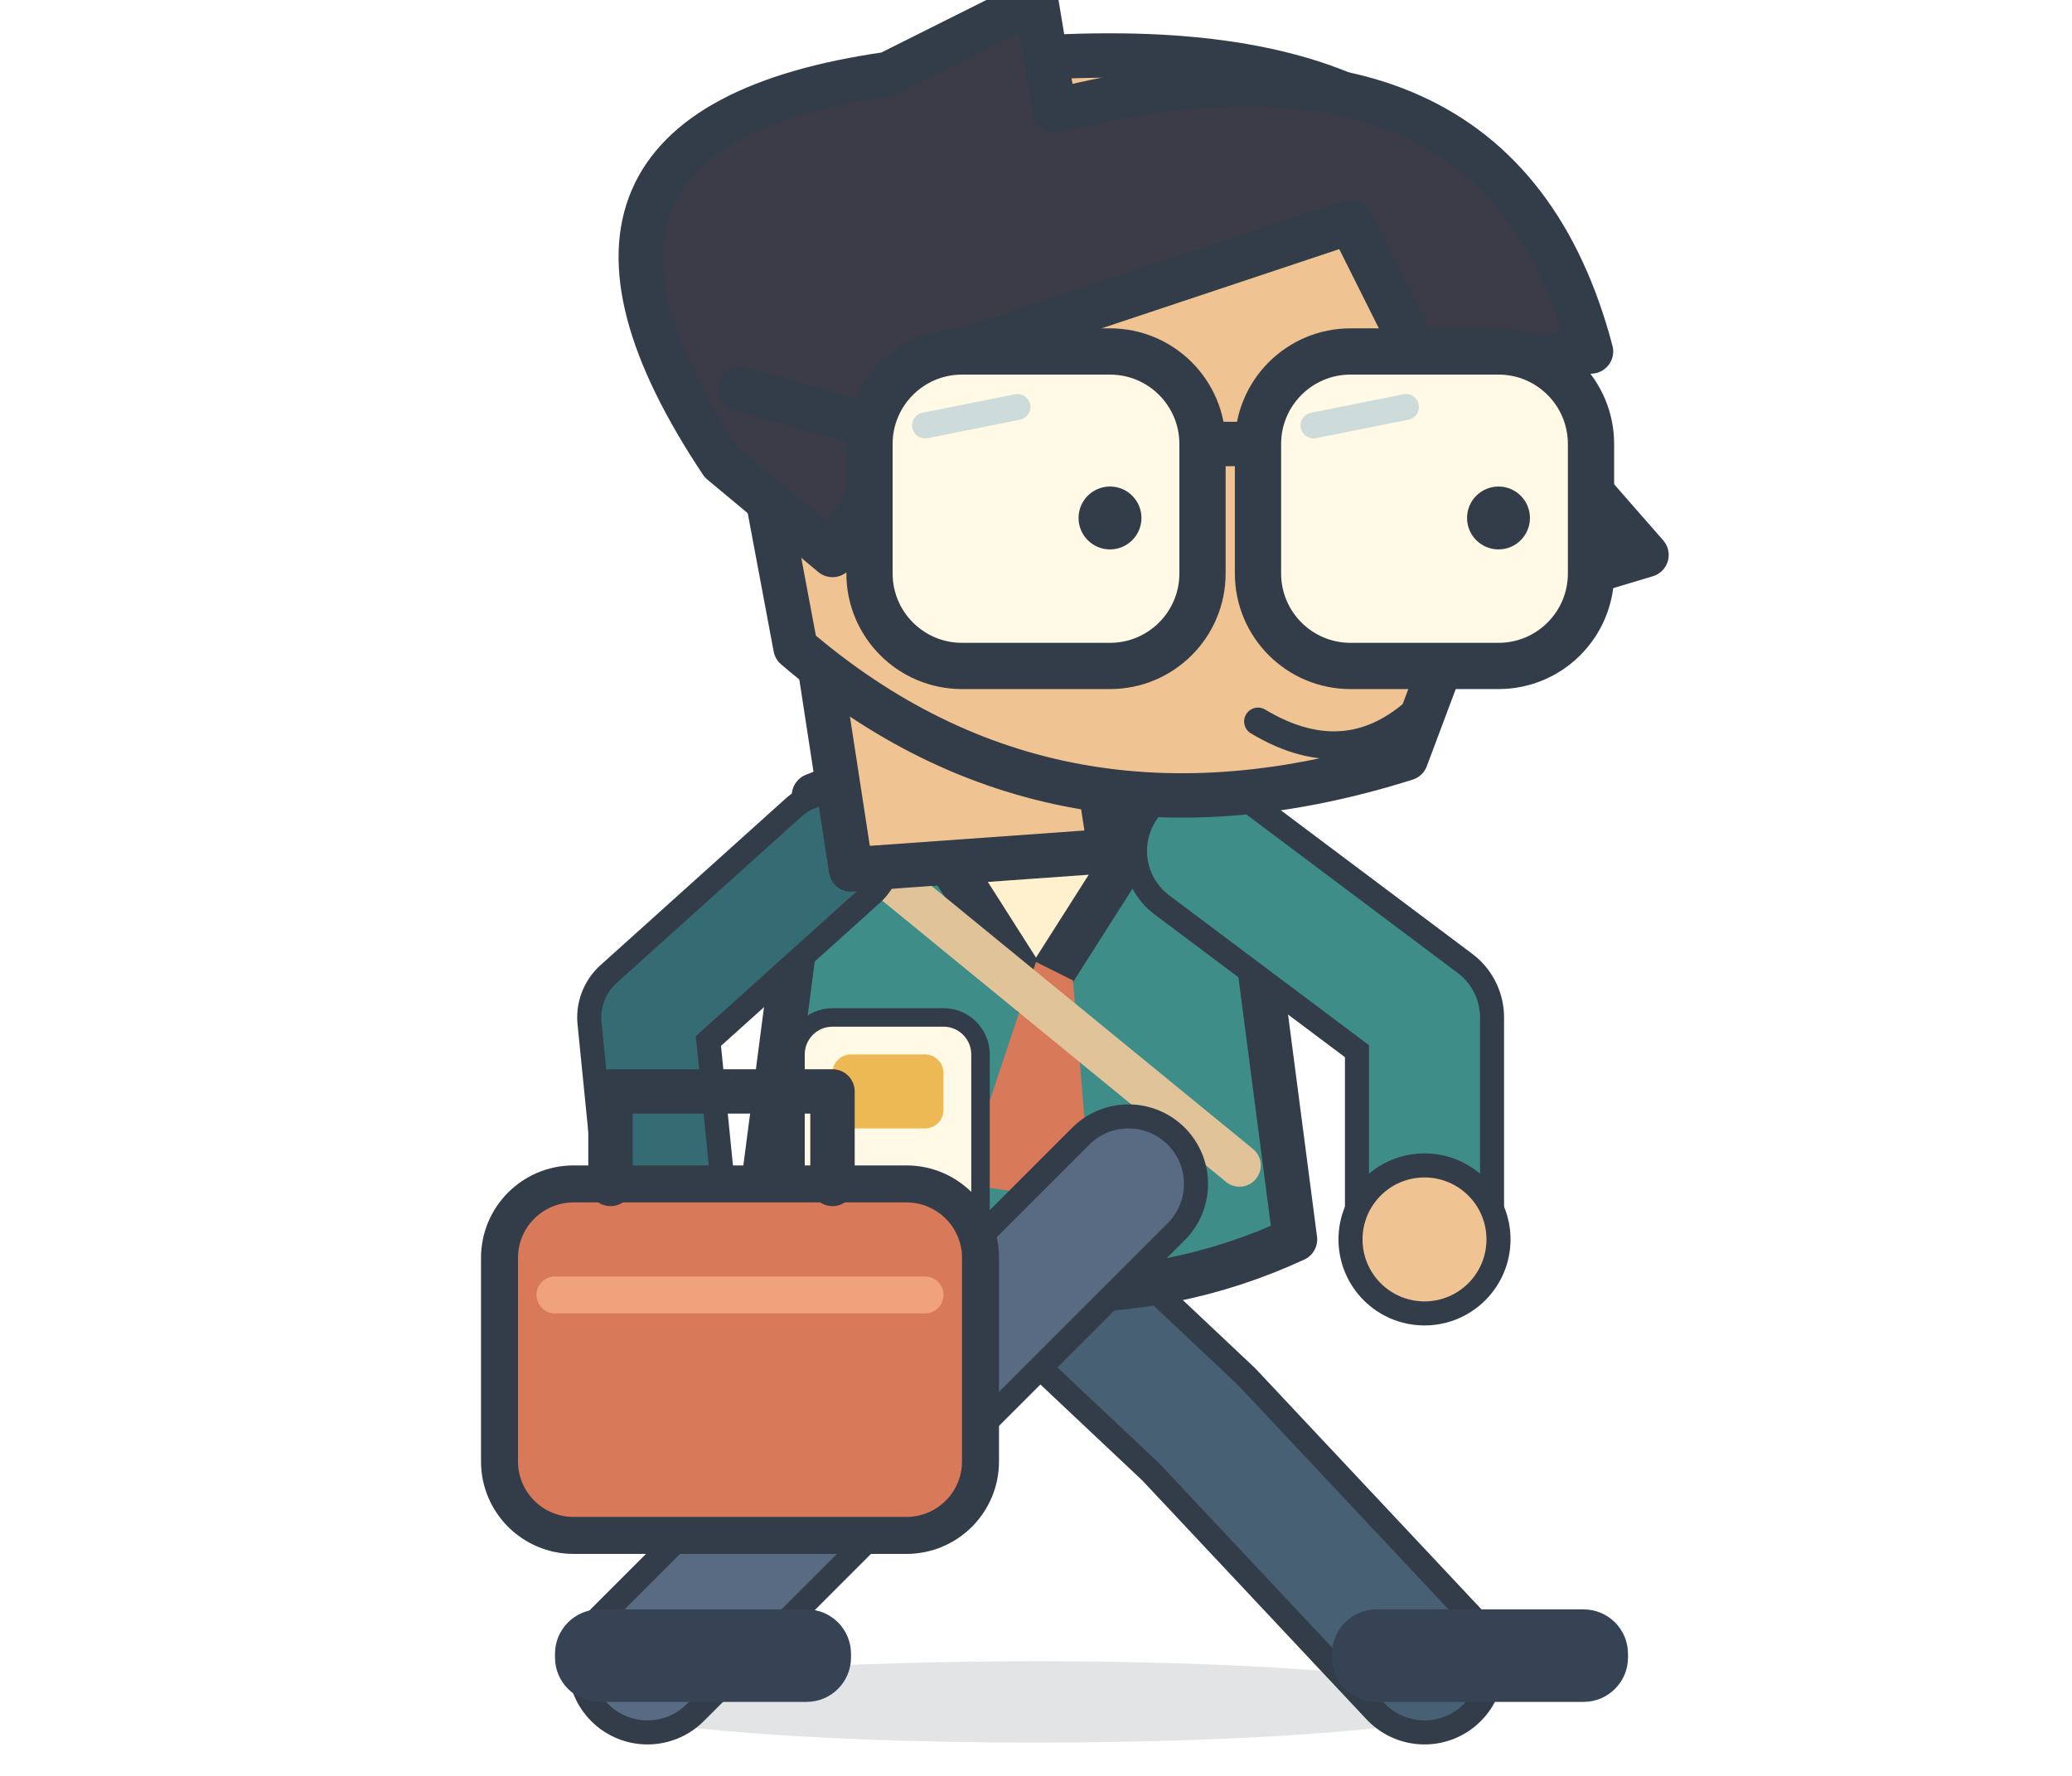
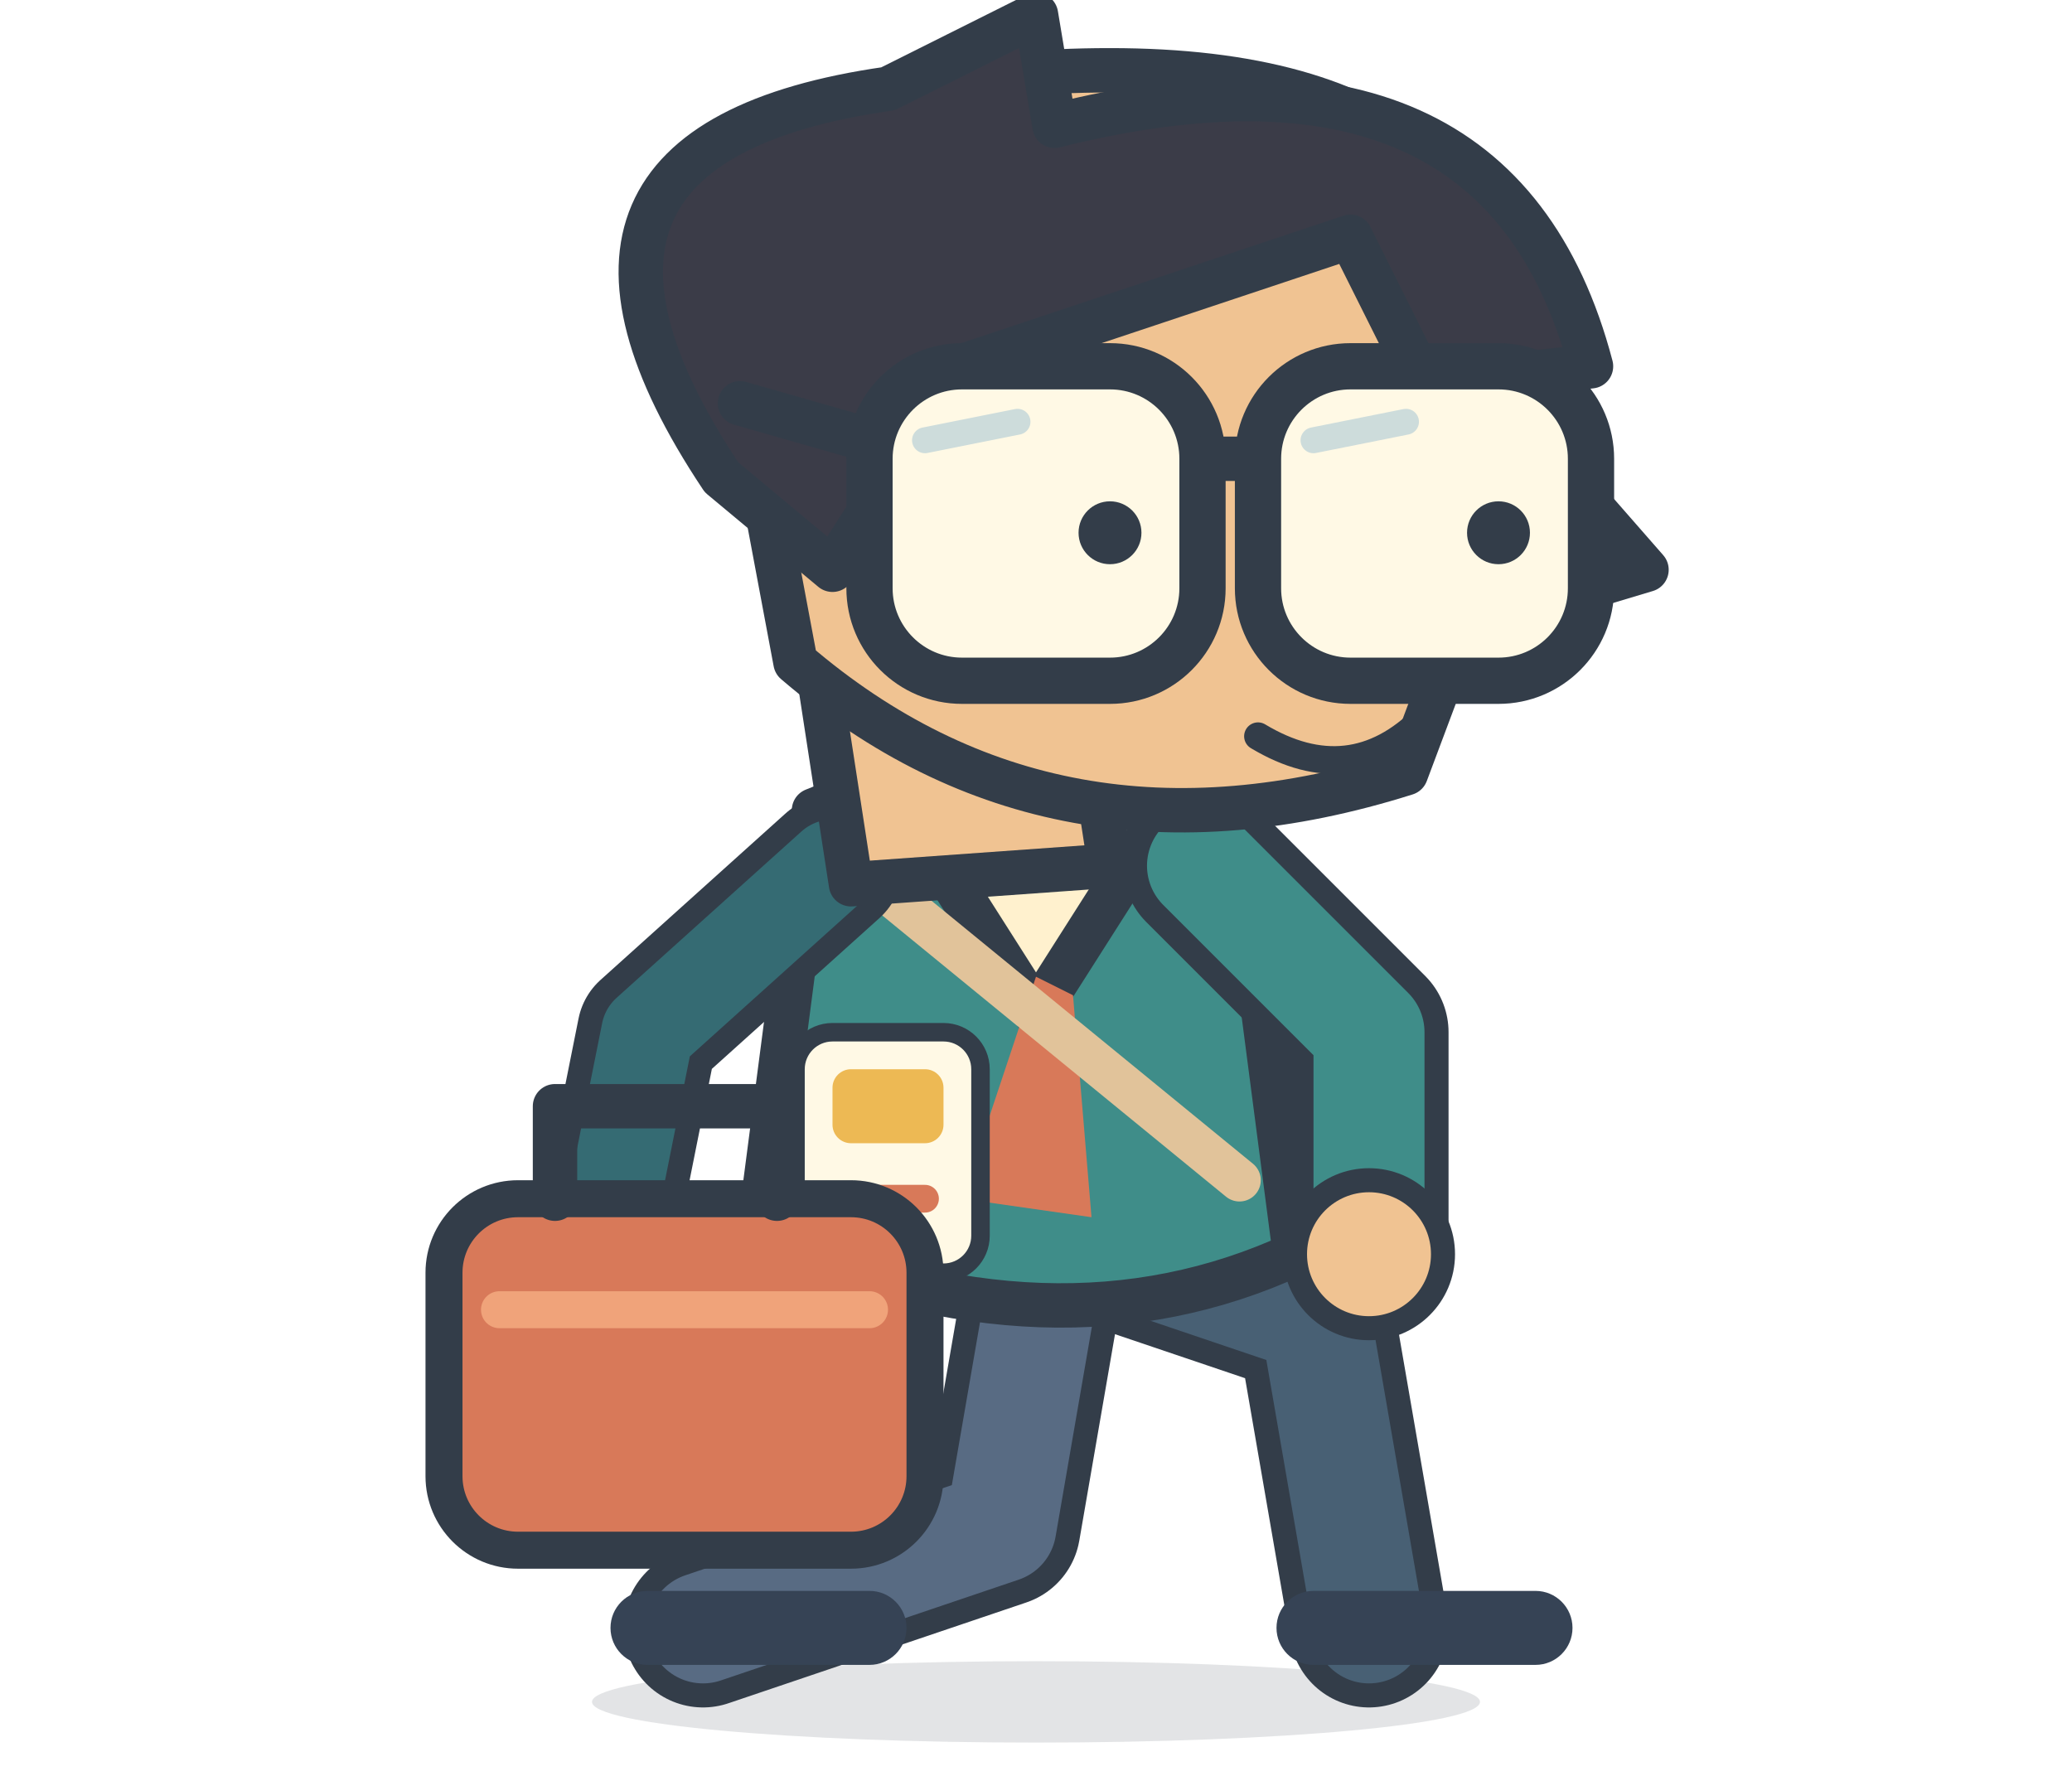
<svg xmlns="http://www.w3.org/2000/svg" width="112" height="96" viewBox="0 0 112 96">
  <ellipse cx="56" cy="92" rx="24" ry="2.2" fill="#333d49" opacity=".14" />
-   <path d="M51 64L64.8 77L77 90" fill="none" stroke="#333d49" stroke-width="8.6" stroke-linejoin="round" stroke-linecap="round" />
-   <path d="M51 64L64.8 77L77 90" fill="none" stroke="#486074" stroke-width="6" stroke-linejoin="round" stroke-linecap="round" />
-   <rect x="72" y="87" width="16" height="5" rx="2.4" fill="#364355" />
-   <path d="M44 43q12-5 23 1l3 23q-13 6-29-1Z" fill="#3f8d89" stroke="#333d49" stroke-width="2.4" stroke-linejoin="round" stroke-linecap="round" />
-   <path d="m49 43 7 11 7-11" fill="#fff1ce" stroke="#333d49" stroke-width="2.4" stroke-linejoin="round" stroke-linecap="round" />
-   <path d="m56 52-4 12 7 1-1-12" fill="#d87959" />
-   <path d="m45 45 22 18" fill="none" stroke="#e1c39a" stroke-width="2.3" stroke-linejoin="round" stroke-linecap="round" />
-   <rect x="43" y="55" width="10" height="13" rx="2" fill="#fff9e5" stroke="#333d49" stroke-width="1" />
-   <rect x="45" y="57" width="6" height="4" rx="1" fill="#edb954" />
-   <path d="M46 64h4" fill="none" stroke="#d87959" stroke-width="1.5" stroke-linejoin="round" stroke-linecap="round" />
-   <path d="M61 64L48 77L35 90" fill="none" stroke="#333d49" stroke-width="8.6" stroke-linejoin="round" stroke-linecap="round" />
-   <path d="M61 64L48 77L35 90" fill="none" stroke="#586b83" stroke-width="6" stroke-linejoin="round" stroke-linecap="round" />
-   <rect x="30" y="87" width="16" height="5" rx="2.4" fill="#364355" />
-   <path d="M65 46L77 55L77 67" fill="none" stroke="#333d49" stroke-width="8.6" stroke-linejoin="round" stroke-linecap="round" />
-   <path d="M65 46L77 55L77 67" fill="none" stroke="#3f8d89" stroke-width="6" stroke-linejoin="round" stroke-linecap="round" />
-   <circle cx="77" cy="67" r="4" fill="#f0c392" stroke="#333d49" stroke-width="1.3" />
-   <path d="M45 46L35 55L36 65" fill="none" stroke="#333d49" stroke-width="7.6" stroke-linejoin="round" stroke-linecap="round" />
-   <path d="M45 46L35 55L36 65" fill="none" stroke="#356b73" stroke-width="5" stroke-linejoin="round" stroke-linecap="round" />
-   <rect x="27" y="64" width="26" height="19" rx="4" fill="#d87959" stroke="#333d49" stroke-width="2" />
-   <path d="M33 64v-5h12v5" fill="none" stroke="#333d49" stroke-width="2.4" stroke-linejoin="round" stroke-linecap="round" />
-   <path d="M30 70h20" fill="none" stroke="#f0a37a" stroke-width="2" stroke-linejoin="round" stroke-linecap="round" />
-   <path d="M44 34 58 33l2 13-14 1Z" fill="#f0c392" stroke="#333d49" stroke-width="2.4" stroke-linejoin="round" stroke-linecap="round" />
-   <path d="M40 19Q37 3 60 3q23 0 22 19l7 8-10 3-3 8q-19 6-33-6Z" fill="#f0c392" stroke="#333d49" stroke-width="2.4" stroke-linejoin="round" stroke-linecap="round" />
-   <path d="M39 25Q27 7 48 4l8-4 1 6q24-6 29 13l-9 1-4-8-21 7-7 11Z" fill="#3b3c48" stroke="#333d49" stroke-width="2.4" stroke-linejoin="round" stroke-linecap="round" />
-   <rect x="47" y="19" width="18" height="17" rx="5" fill="#fff9e5" stroke="#333d49" stroke-width="2.5" />
-   <rect x="68" y="19" width="18" height="17" rx="5" fill="#fff9e5" stroke="#333d49" stroke-width="2.5" />
-   <path d="M65 24h3m-21-1-7-2" fill="none" stroke="#333d49" stroke-width="2.4" stroke-linejoin="round" stroke-linecap="round" />
-   <circle cx="60" cy="28" r="1.7" fill="#333d49" />
-   <circle cx="81" cy="28" r="1.7" fill="#333d49" />
-   <path d="M68 39q5 3 9-1" fill="none" stroke="#333d49" stroke-width="1.5" stroke-linejoin="round" stroke-linecap="round" />
-   <path d="M50 23l5-1m16 1 5-1" fill="none" stroke="#cddcdb" stroke-width="1.4" stroke-linejoin="round" stroke-linecap="round" />
+   <path d="M55 65.8L71.103 71.249L74 88" fill="none" stroke="#333d49" stroke-width="8.6" stroke-linejoin="round" stroke-linecap="round" />
+   <path d="M55 65.8L71.103 71.249L74 88" fill="none" stroke="#486074" stroke-width="6" stroke-linejoin="round" stroke-linecap="round" />
+   <rect x="69" y="86" width="16" height="4" rx="2" fill="#364355" />
+   <path d="M57 65.8L54.103 82.551L38 88" fill="none" stroke="#333d49" stroke-width="8.6" stroke-linejoin="round" stroke-linecap="round" />
+   <path d="M57 65.8L54.103 82.551L38 88" fill="none" stroke="#586b83" stroke-width="6" stroke-linejoin="round" stroke-linecap="round" />
+   <rect x="33" y="86" width="16" height="4" rx="2" fill="#364355" />
+   <g transform="translate(0 0.8)">
+     <path d="M44 43q12-5 23 1l3 23q-13 6-29-1Z" fill="#3f8d89" stroke="#333d49" stroke-width="2.4" stroke-linejoin="round" stroke-linecap="round" />
+     <path d="m49 43 7 11 7-11" fill="#fff1ce" stroke="#333d49" stroke-width="2.4" stroke-linejoin="round" stroke-linecap="round" />
+     <path d="m56 52-4 12 7 1-1-12" fill="#d87959" />
+     <path d="m45 45 22 18" fill="none" stroke="#e1c39a" stroke-width="2.3" stroke-linejoin="round" stroke-linecap="round" />
+     <rect x="43" y="55" width="10" height="13" rx="2" fill="#fff9e5" stroke="#333d49" stroke-width="1" />
+     <rect x="45" y="57" width="6" height="4" rx="1" fill="#edb954" />
+     <path d="M46 64h4" fill="none" stroke="#d87959" stroke-width="1.5" stroke-linejoin="round" stroke-linecap="round" />
+     <path d="M65 46L74 55L74 67" fill="none" stroke="#333d49" stroke-width="8.6" stroke-linejoin="round" stroke-linecap="round" />
+     <path d="M65 46L74 55L74 67" fill="none" stroke="#3f8d89" stroke-width="6" stroke-linejoin="round" stroke-linecap="round" />
+     <circle cx="74" cy="67" r="4" fill="#f0c392" stroke="#333d49" stroke-width="1.3" />
+     <path d="M45 46L35 55L33 65" fill="none" stroke="#333d49" stroke-width="7.6" stroke-linejoin="round" stroke-linecap="round" />
+     <path d="M45 46L35 55L33 65" fill="none" stroke="#356b73" stroke-width="5" stroke-linejoin="round" stroke-linecap="round" />
+     <rect x="24" y="64" width="26" height="19" rx="4" fill="#d87959" stroke="#333d49" stroke-width="2" />
+     <path d="M30 64v-5h12v5" fill="none" stroke="#333d49" stroke-width="2.4" stroke-linejoin="round" stroke-linecap="round" />
+     <path d="M27 70h20" fill="none" stroke="#f0a37a" stroke-width="2" stroke-linejoin="round" stroke-linecap="round" />
+     <path d="M44 34 58 33l2 13-14 1Z" fill="#f0c392" stroke="#333d49" stroke-width="2.4" stroke-linejoin="round" stroke-linecap="round" />
+     <path d="M40 19Q37 3 60 3q23 0 22 19l7 8-10 3-3 8q-19 6-33-6Z" fill="#f0c392" stroke="#333d49" stroke-width="2.4" stroke-linejoin="round" stroke-linecap="round" />
+     <path d="M39 25Q27 7 48 4l8-4 1 6q24-6 29 13l-9 1-4-8-21 7-7 11Z" fill="#3b3c48" stroke="#333d49" stroke-width="2.4" stroke-linejoin="round" stroke-linecap="round" />
+     <rect x="47" y="19" width="18" height="17" rx="5" fill="#fff9e5" stroke="#333d49" stroke-width="2.5" />
+     <rect x="68" y="19" width="18" height="17" rx="5" fill="#fff9e5" stroke="#333d49" stroke-width="2.5" />
+     <path d="M65 24h3m-21-1-7-2" fill="none" stroke="#333d49" stroke-width="2.4" stroke-linejoin="round" stroke-linecap="round" />
+     <circle cx="60" cy="28" r="1.7" fill="#333d49" />
+     <circle cx="81" cy="28" r="1.7" fill="#333d49" />
+     <path d="M68 39q5 3 9-1" fill="none" stroke="#333d49" stroke-width="1.5" stroke-linejoin="round" stroke-linecap="round" />
+     <path d="M50 23l5-1m16 1 5-1" fill="none" stroke="#cddcdb" stroke-width="1.4" stroke-linejoin="round" stroke-linecap="round" />
+   </g>
</svg>
